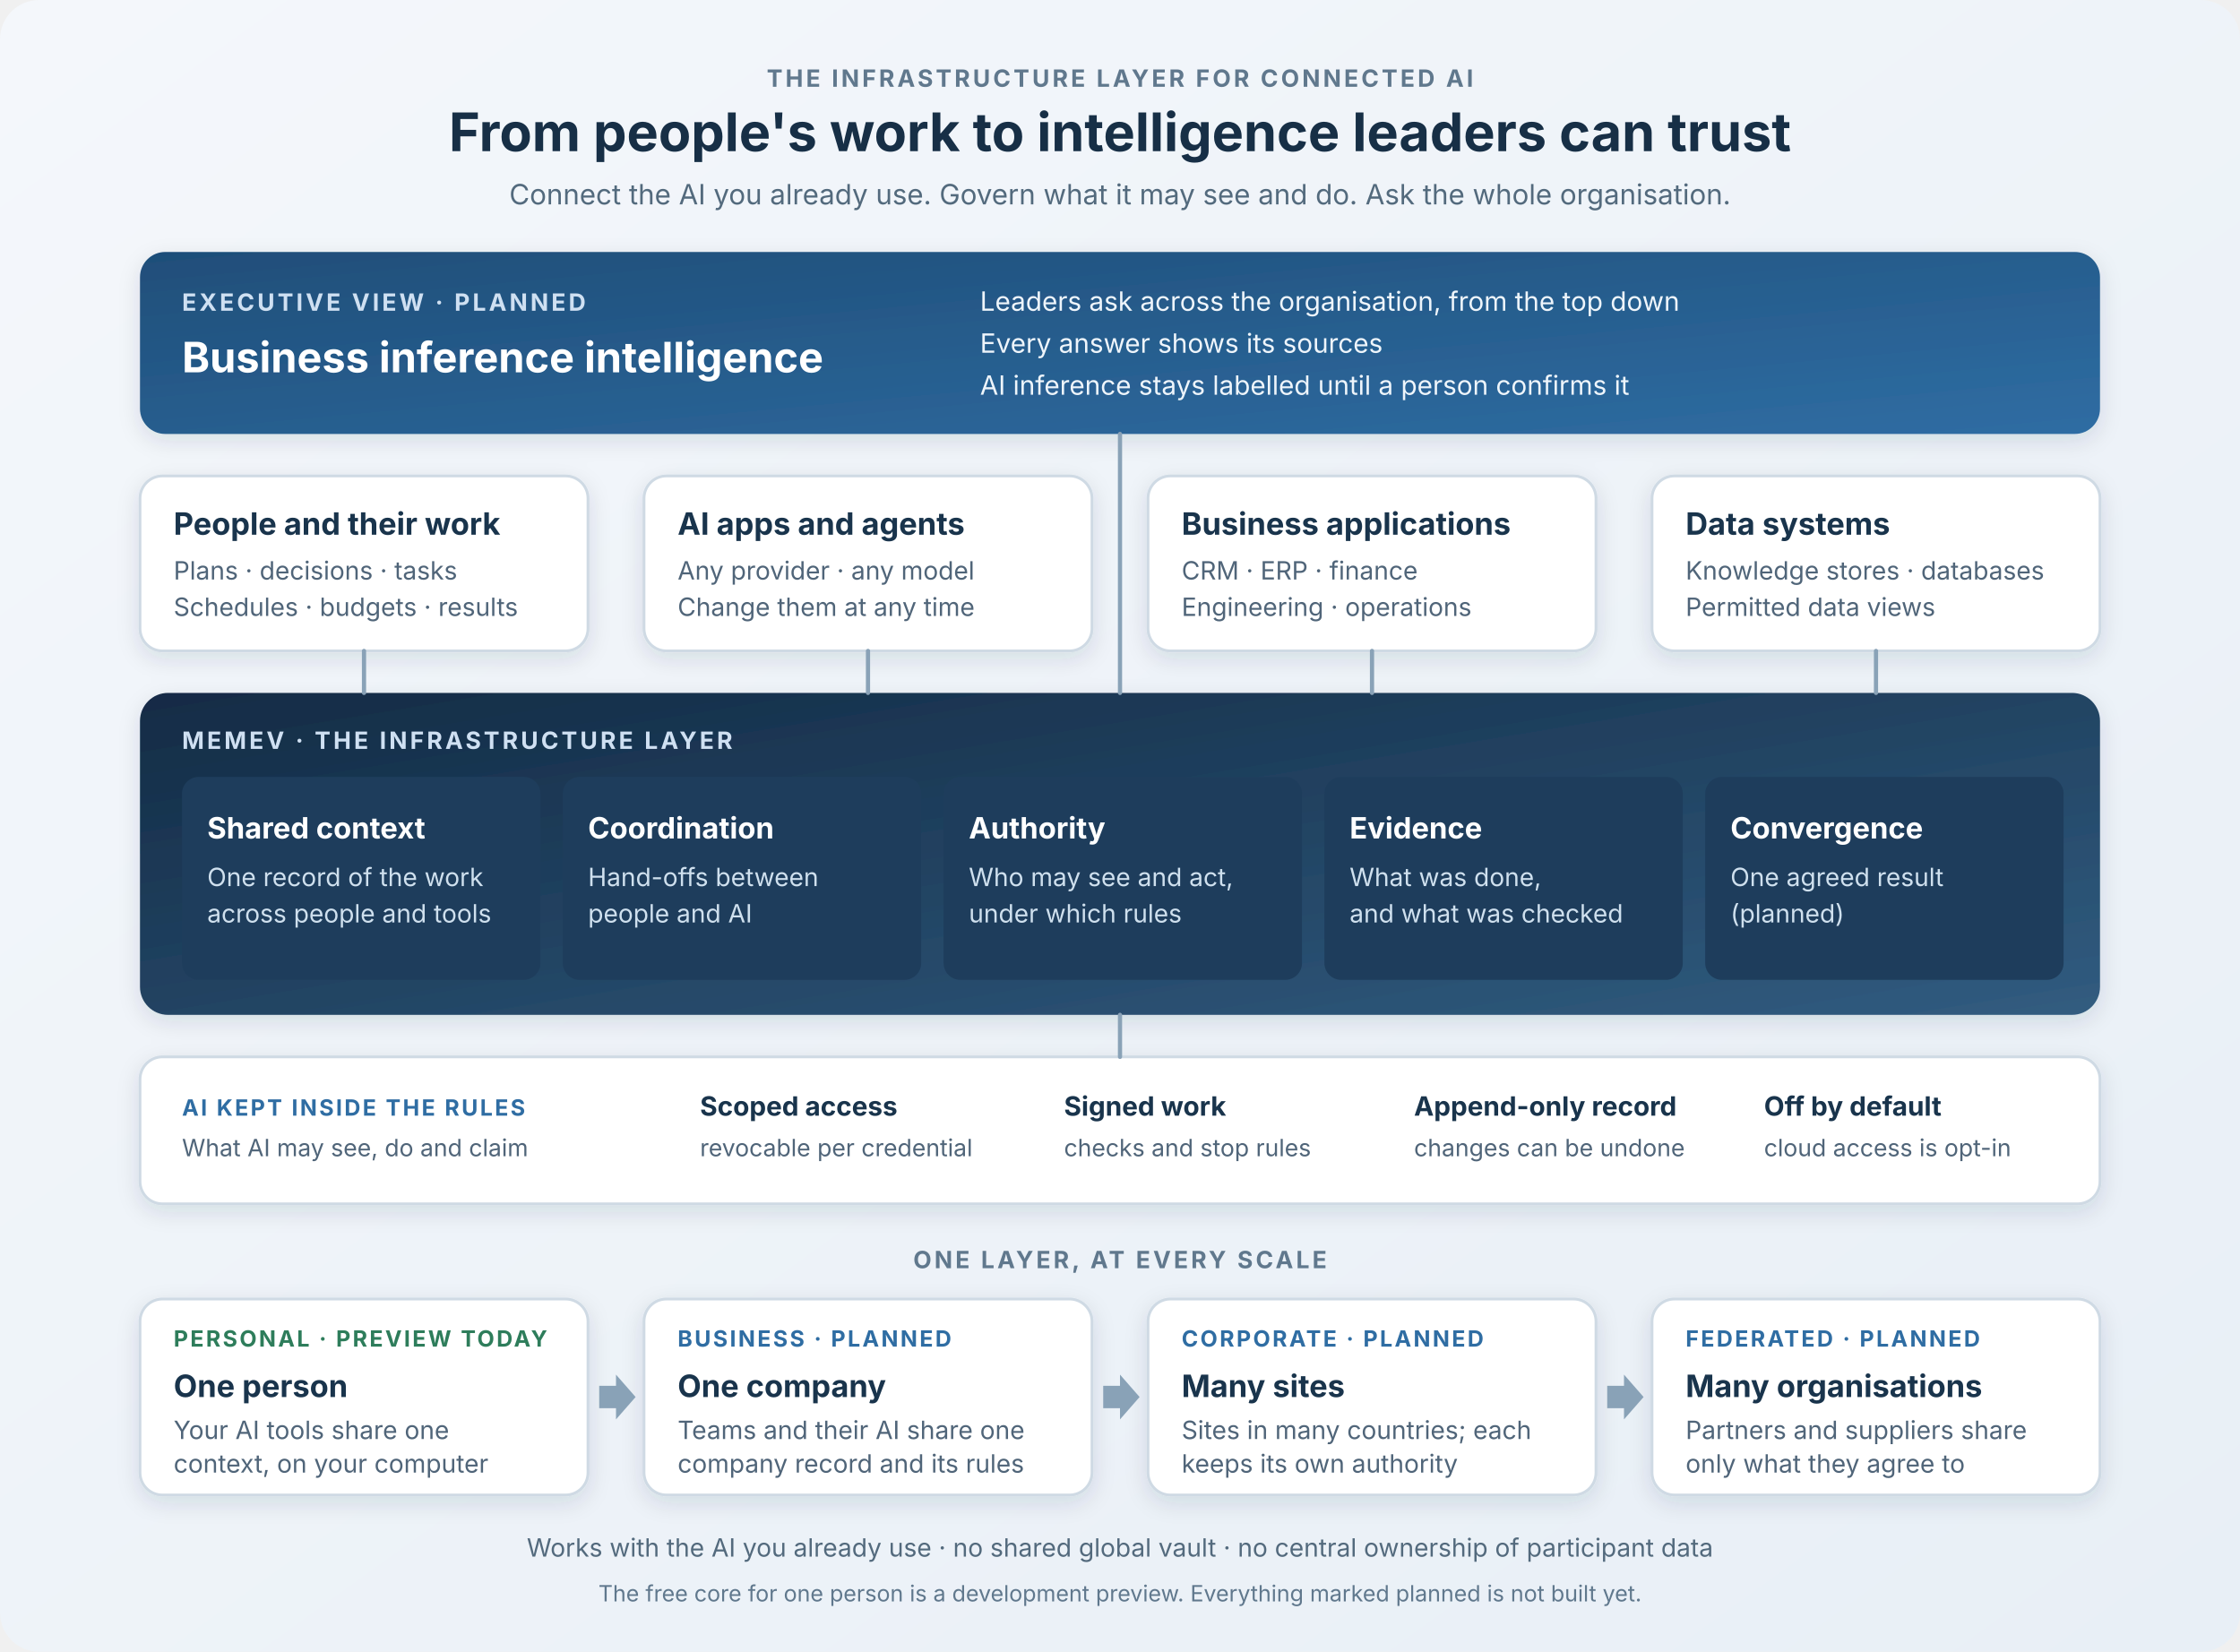
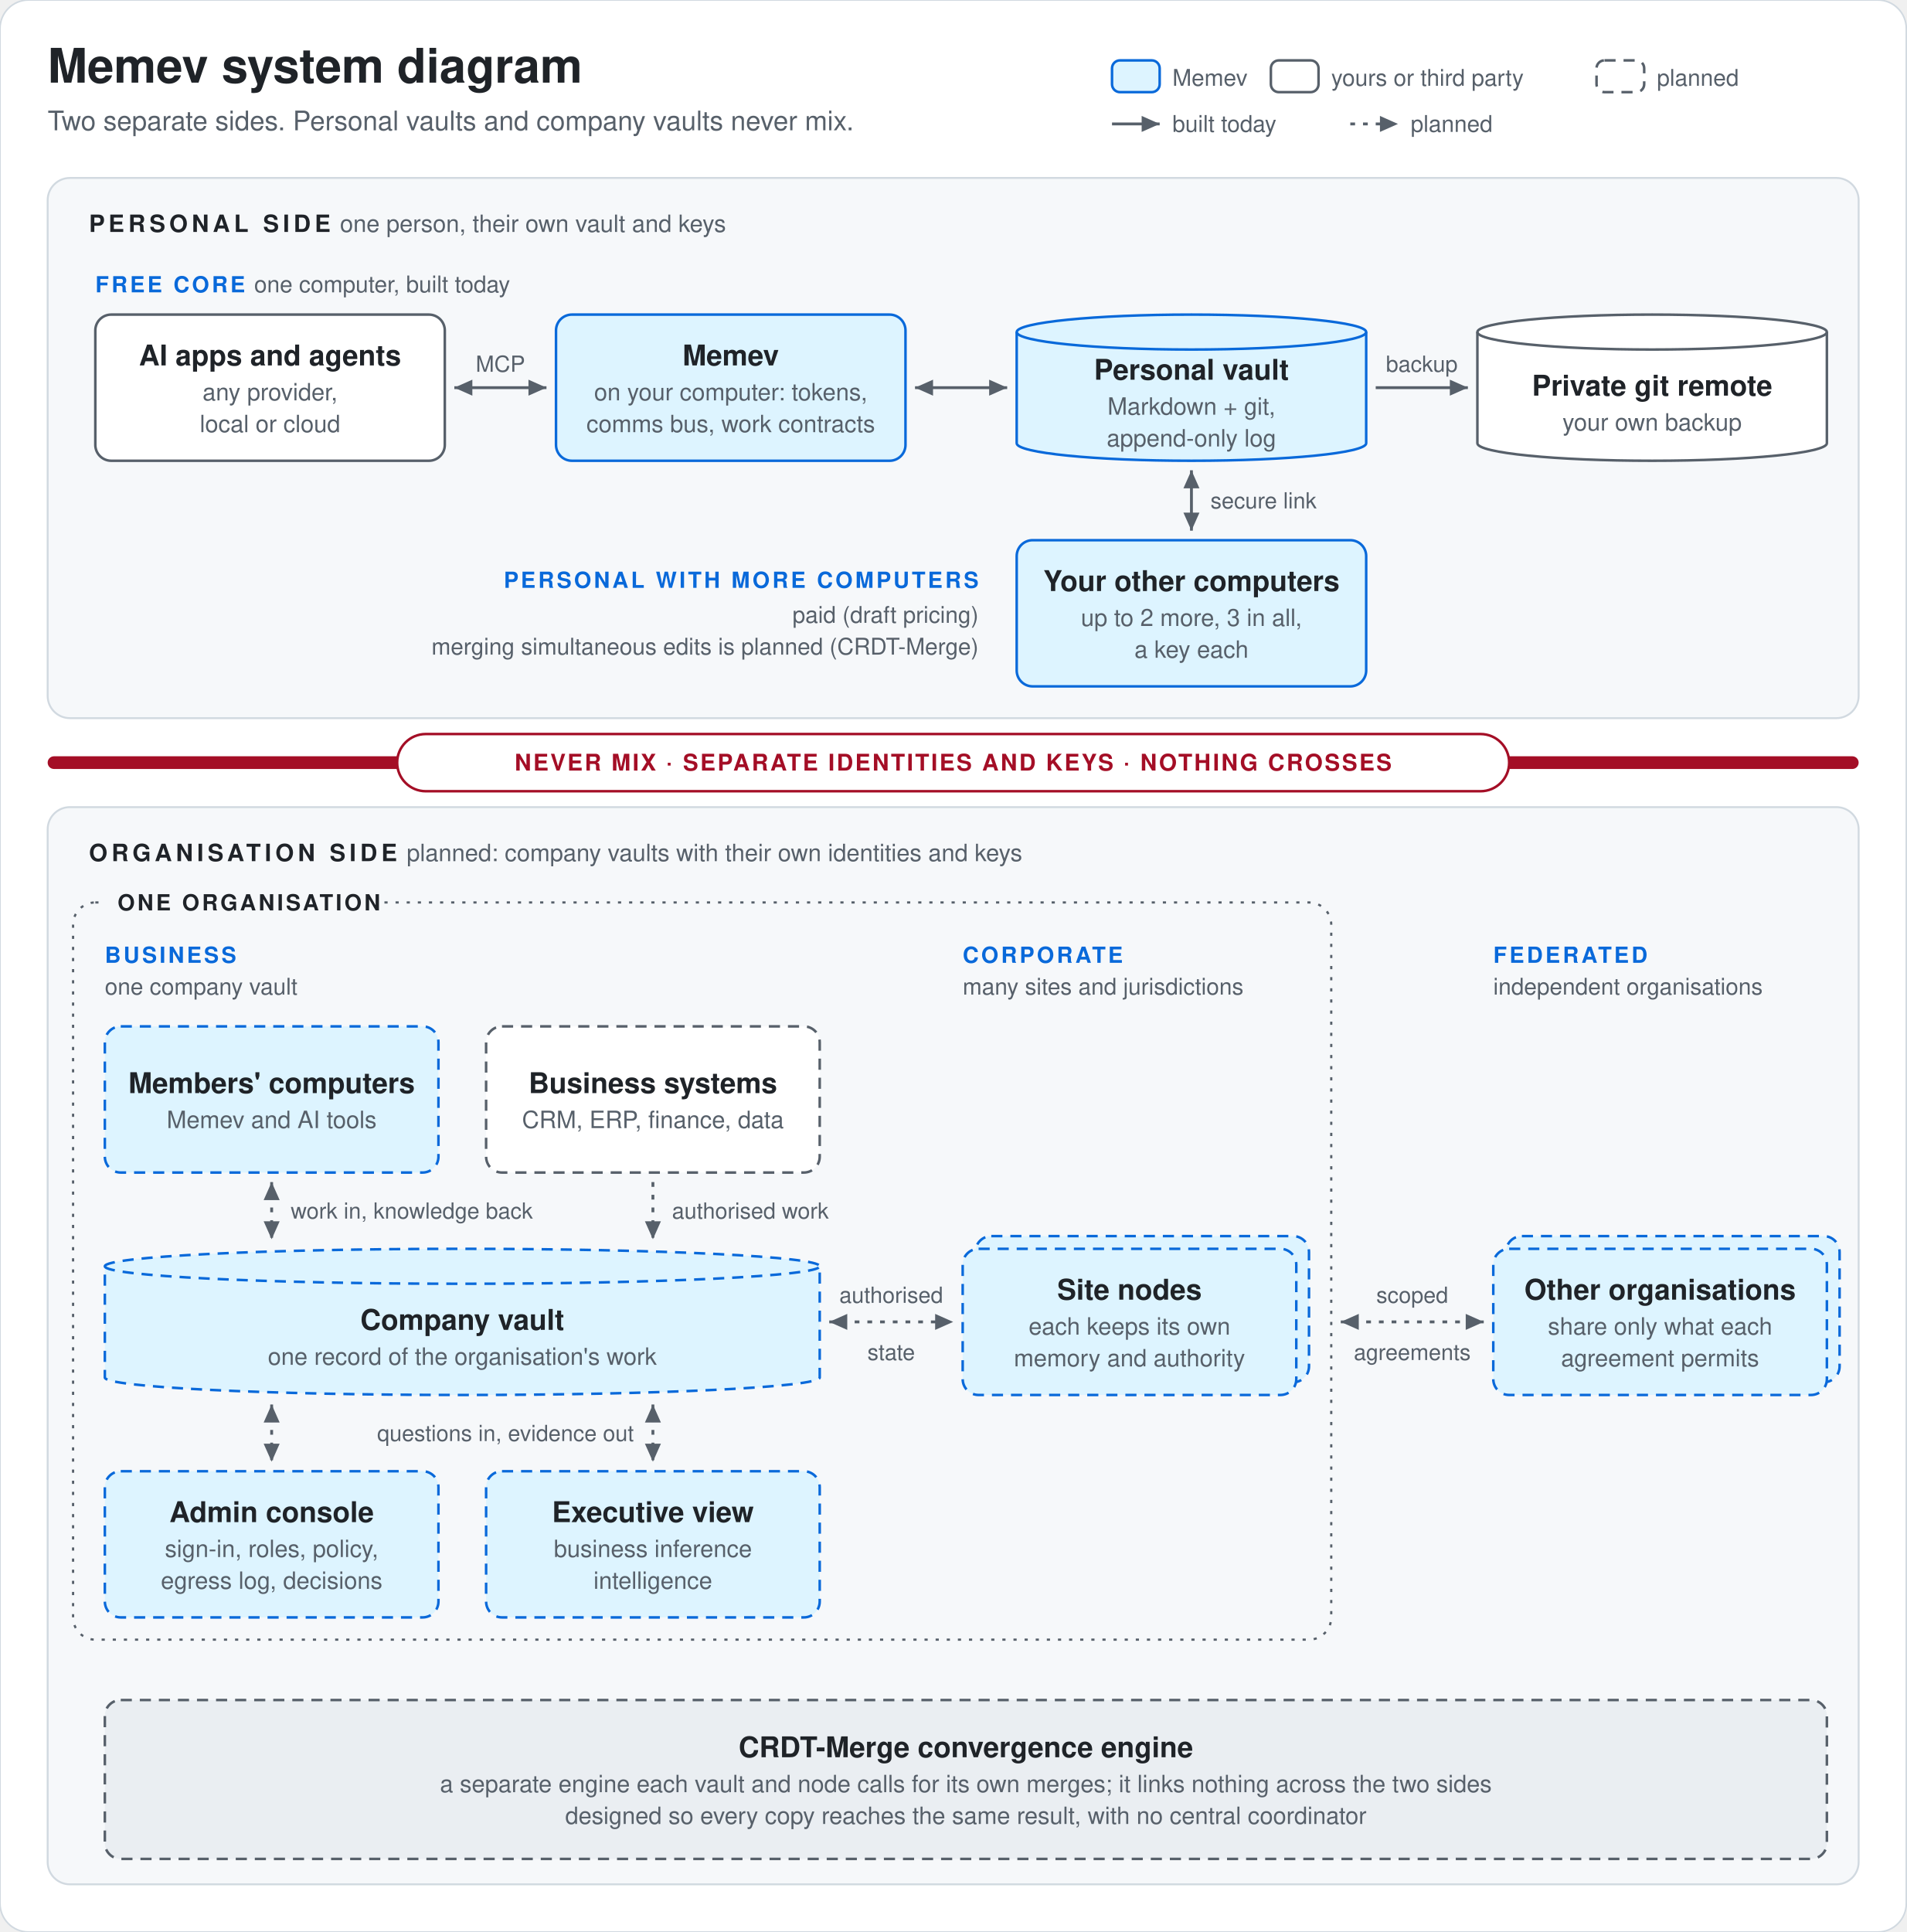
- <svg xmlns="http://www.w3.org/2000/svg" width="1600" height="1180" viewBox="0 0 1600 1180" role="img" aria-labelledby="title desc">
+ <svg xmlns="http://www.w3.org/2000/svg" width="1200" height="1216" viewBox="0 0 1200 1216" role="img" aria-labelledby="title desc">
  <defs>
-     <linearGradient id="bg" x1="0" y1="0" x2="1" y2="1">
-       <stop offset="0" stop-color="#f4f7fb" />
-       <stop offset="1" stop-color="#e8eff6" />
-     </linearGradient>
-     <linearGradient id="core" x1="0" y1="0" x2="1" y2="1">
-       <stop offset="0" stop-color="#132b45" />
-       <stop offset="1" stop-color="#315c80" />
-     </linearGradient>
-     <linearGradient id="exec" x1="0" y1="0" x2="1" y2="1">
-       <stop offset="0" stop-color="#1f4e79" />
-       <stop offset="1" stop-color="#2f6da3" />
-     </linearGradient>
-     <filter id="shadow" x="-20%" y="-20%" width="140%" height="140%">
-       <feDropShadow dx="0" dy="5" stdDeviation="8" flood-color="#18344d" flood-opacity=".12" />
-     </filter>
+     <marker id="a" viewBox="0 0 10 10" refX="9" refY="5" markerWidth="7" markerHeight="7" orient="auto-start-reverse">
+       <path d="M0 1 L9 5 L0 9 z" fill="#57606a" />
+     </marker>
    <style>
-  .h{font:700 38px system-ui,-apple-system,Segoe UI,sans-serif;fill:#172f46}.sub{font:20px system-ui,-apple-system,Segoe UI,sans-serif;fill:#536a7d}
-  .ct{font:700 22px system-ui,-apple-system,Segoe UI,sans-serif;fill:#19344c}.body{font:18px system-ui,-apple-system,Segoe UI,sans-serif;fill:#506579}
-  .eyebrow{font:700 17px system-ui,-apple-system,Segoe UI,sans-serif;letter-spacing:2px;fill:#60788d}
-  .tag{font:700 16px system-ui,-apple-system,Segoe UI,sans-serif;letter-spacing:1.5px;fill:#2f6da3}.tagnow{font:700 16px system-ui,-apple-system,Segoe UI,sans-serif;letter-spacing:1.5px;fill:#2e7d5b}
-  .wlabel{font:700 17px system-ui,-apple-system,Segoe UI,sans-serif;letter-spacing:2px;fill:#cfe0f2}.wtitle{font:700 30px system-ui,-apple-system,Segoe UI,sans-serif;fill:#fff}.wbody{font:19px system-ui,-apple-system,Segoe UI,sans-serif;fill:#eef5fb}
-  .tt{font:700 21px system-ui,-apple-system,Segoe UI,sans-serif;fill:#fff}.tb{font:18px system-ui,-apple-system,Segoe UI,sans-serif;fill:#cfe0ee}
-  .rt{font:700 19px system-ui,-apple-system,Segoe UI,sans-serif;fill:#19344c}.rb{font:17px system-ui,-apple-system,Segoe UI,sans-serif;fill:#506579}
-  .foot{font:18px system-ui,-apple-system,Segoe UI,sans-serif;fill:#536a7d}.foot2{font:16px system-ui,-apple-system,Segoe UI,sans-serif;fill:#60788d}
-  .card{fill:#fff;stroke:#cfdae4;stroke-width:2}.tile{fill:#1e3d5c}.line{stroke:#89a2b7;stroke-width:3;fill:none;stroke-linecap:round;stroke-linejoin:round}.arrow{fill:#89a2b7}
-  </style>
+ text{font-family:system-ui,-apple-system,"Segoe UI",Helvetica,Arial,sans-serif}
+ .h{font-weight:700;font-size:30px;fill:#1f2328}
+ .sub{font-size:17px;fill:#57606a}
+ .side{font-weight:700;font-size:15px;letter-spacing:2.5px;fill:#1f2328}
+ .sidesub{font-size:15px;fill:#57606a}
+ .tier{font-weight:700;font-size:14px;letter-spacing:1.6px;fill:#0969da}
+ .tiersub{font-size:14.5px;fill:#57606a}
+ .bt{font-weight:650;font-size:18px;fill:#1f2328}
+ .bs{font-size:15px;fill:#57606a}
+ .lab{font-size:14px;fill:#57606a}
+ .leg{font-size:14.5px;fill:#57606a}
+ .wall{font-weight:700;font-size:14.5px;letter-spacing:1.2px;fill:#a40e26}
+ .panel{fill:#f6f8fa;stroke:#d1d9e0;stroke-width:1.2}
+ .memev{fill:#ddf4ff;stroke:#0969da;stroke-width:1.6}
+ .ext{fill:#ffffff;stroke:#57606a;stroke-width:1.6}
+ .engine{fill:#eaeef2;stroke:#57606a;stroke-width:1.6}
+ .planned{stroke-dasharray:7 5}
+ .c{fill:none;stroke:#57606a;stroke-width:1.8}
+ .cp{fill:none;stroke:#57606a;stroke-width:1.8;stroke-dasharray:3 5}
+ </style>
  </defs>
-   <rect width="1600" height="1180" rx="28" fill="url(#bg)" />
-   <text x="800" y="62" text-anchor="middle" class="eyebrow">THE INFRASTRUCTURE LAYER FOR CONNECTED AI</text>
-   <text x="800" y="108" text-anchor="middle" class="h">From people's work to intelligence leaders can trust</text>
-   <text x="800" y="146" text-anchor="middle" class="sub">Connect the AI you already use. Govern what it may see and do. Ask the whole organisation.</text>
-   <g filter="url(#shadow)">
-     <rect x="100" y="180" width="1400" height="130" rx="18" fill="url(#exec)" />
-     <rect class="card" x="100" y="340" width="320" height="125" rx="16" />
-     <rect class="card" x="460" y="340" width="320" height="125" rx="16" />
-     <rect class="card" x="820" y="340" width="320" height="125" rx="16" />
-     <rect class="card" x="1180" y="340" width="320" height="125" rx="16" />
-     <rect x="100" y="495" width="1400" height="230" rx="20" fill="url(#core)" />
-     <rect class="card" x="100" y="755" width="1400" height="105" rx="16" />
-     <rect class="card" x="100" y="928" width="320" height="140" rx="16" />
-     <rect class="card" x="460" y="928" width="320" height="140" rx="16" />
-     <rect class="card" x="820" y="928" width="320" height="140" rx="16" />
-     <rect class="card" x="1180" y="928" width="320" height="140" rx="16" />
-   </g>
-   <g>
-     <text x="130" y="222" class="wlabel">EXECUTIVE VIEW · PLANNED</text>
-     <text x="130" y="266" class="wtitle">Business inference intelligence</text>
-     <text x="700" y="222" class="wbody">Leaders ask across the organisation, from the top down</text>
-     <text x="700" y="252" class="wbody">Every answer shows its sources</text>
-     <text x="700" y="282" class="wbody">AI inference stays labelled until a person confirms it</text>
-   </g>
-   <g class="line">
-     <path d="M800 310 V495" />
-     <path d="M260 465 V495" />
-     <path d="M620 465 V495" />
-     <path d="M980 465 V495" />
-     <path d="M1340 465 V495" />
-     <path d="M800 725 V755" />
-   </g>
-   <g>
-     <text x="124" y="382" class="ct">People and their work</text>
-     <text x="124" y="414" class="body">Plans · decisions · tasks</text>
-     <text x="124" y="440" class="body">Schedules · budgets · results</text>
-     <text x="484" y="382" class="ct">AI apps and agents</text>
-     <text x="484" y="414" class="body">Any provider · any model</text>
-     <text x="484" y="440" class="body">Change them at any time</text>
-     <text x="844" y="382" class="ct">Business applications</text>
-     <text x="844" y="414" class="body">CRM · ERP · finance</text>
-     <text x="844" y="440" class="body">Engineering · operations</text>
-     <text x="1204" y="382" class="ct">Data systems</text>
-     <text x="1204" y="414" class="body">Knowledge stores · databases</text>
-     <text x="1204" y="440" class="body">Permitted data views</text>
-   </g>
-   <text x="130" y="535" class="wlabel">MEMEV · THE INFRASTRUCTURE LAYER</text>
-   <g>
-     <rect class="tile" x="130" y="555" width="256" height="145" rx="12" />
-     <rect class="tile" x="402" y="555" width="256" height="145" rx="12" />
-     <rect class="tile" x="674" y="555" width="256" height="145" rx="12" />
-     <rect class="tile" x="946" y="555" width="256" height="145" rx="12" />
-     <rect class="tile" x="1218" y="555" width="256" height="145" rx="12" />
-     <text x="148" y="599" class="tt">Shared context</text>
-     <text x="148" y="633" class="tb">One record of the work</text>
-     <text x="148" y="659" class="tb">across people and tools</text>
-     <text x="420" y="599" class="tt">Coordination</text>
-     <text x="420" y="633" class="tb">Hand-offs between</text>
-     <text x="420" y="659" class="tb">people and AI</text>
-     <text x="692" y="599" class="tt">Authority</text>
-     <text x="692" y="633" class="tb">Who may see and act,</text>
-     <text x="692" y="659" class="tb">under which rules</text>
-     <text x="964" y="599" class="tt">Evidence</text>
-     <text x="964" y="633" class="tb">What was done,</text>
-     <text x="964" y="659" class="tb">and what was checked</text>
-     <text x="1236" y="599" class="tt">Convergence</text>
-     <text x="1236" y="633" class="tb">One agreed result</text>
-     <text x="1236" y="659" class="tb">(planned)</text>
-   </g>
-   <g>
-     <text x="130" y="797" class="tag">AI KEPT INSIDE THE RULES</text>
-     <text x="130" y="826" class="rb">What AI may see, do and claim</text>
-     <text x="500" y="797" class="rt">Scoped access</text>
-     <text x="500" y="826" class="rb">revocable per credential</text>
-     <text x="760" y="797" class="rt">Signed work</text>
-     <text x="760" y="826" class="rb">checks and stop rules</text>
-     <text x="1010" y="797" class="rt">Append-only record</text>
-     <text x="1010" y="826" class="rb">changes can be undone</text>
-     <text x="1260" y="797" class="rt">Off by default</text>
-     <text x="1260" y="826" class="rb">cloud access is opt-in</text>
-   </g>
-   <text x="800" y="906" text-anchor="middle" class="eyebrow">ONE LAYER, AT EVERY SCALE</text>
-   <g>
-     <text x="124" y="962" class="tagnow">PERSONAL · PREVIEW TODAY</text>
-     <text x="124" y="998" class="ct">One person</text>
-     <text x="124" y="1028" class="body">Your AI tools share one</text>
-     <text x="124" y="1052" class="body">context, on your computer</text>
-     <text x="484" y="962" class="tag">BUSINESS · PLANNED</text>
-     <text x="484" y="998" class="ct">One company</text>
-     <text x="484" y="1028" class="body">Teams and their AI share one</text>
-     <text x="484" y="1052" class="body">company record and its rules</text>
-     <text x="844" y="962" class="tag">CORPORATE · PLANNED</text>
-     <text x="844" y="998" class="ct">Many sites</text>
-     <text x="844" y="1028" class="body">Sites in many countries; each</text>
-     <text x="844" y="1052" class="body">keeps its own authority</text>
-     <text x="1204" y="962" class="tag">FEDERATED · PLANNED</text>
-     <text x="1204" y="998" class="ct">Many organisations</text>
-     <text x="1204" y="1028" class="body">Partners and suppliers share</text>
-     <text x="1204" y="1052" class="body">only what they agree to</text>
-   </g>
-   <g class="arrow">
-     <path d="M428 990 h12 v-8 l14 16 l-14 16 v-8 h-12 z" />
-     <path d="M788 990 h12 v-8 l14 16 l-14 16 v-8 h-12 z" />
-     <path d="M1148 990 h12 v-8 l14 16 l-14 16 v-8 h-12 z" />
-   </g>
-   <text x="800" y="1112" text-anchor="middle" class="foot">Works with the AI you already use · no shared global vault · no central ownership of participant data</text>
-   <text x="800" y="1144" text-anchor="middle" class="foot2">The free core for one person is a development preview. Everything marked planned is not built yet.</text>
+   <rect width="1200" height="1216" rx="18" fill="#ffffff" stroke="#d1d9e0" />
+   <text x="30" y="52" class="h">Memev system diagram</text>
+   <text x="30" y="82" class="sub">Two separate sides. Personal vaults and company vaults never mix.</text>
+   <rect class="memev" x="700" y="38" width="30" height="20" rx="5" />
+   <text x="738" y="54" class="leg">Memev</text>
+   <rect class="ext" x="800" y="38" width="30" height="20" rx="5" />
+   <text x="838" y="54" class="leg">yours or third party</text>
+   <rect class="ext planned" x="1005" y="38" width="30" height="20" rx="5" />
+   <text x="1043" y="54" class="leg">planned</text>
+   <path class="c" d="M700 78 H730" marker-end="url(#a)" />
+   <text x="738" y="83" class="leg">built today</text>
+   <path class="cp" d="M850 78 H880" marker-end="url(#a)" />
+   <text x="888" y="83" class="leg">planned</text>
+   <rect class="panel" x="30" y="112" width="1140" height="340" rx="14" />
+   <text x="56" y="146" class="side">PERSONAL SIDE</text>
+   <text x="214" y="146" class="sidesub">one person, their own vault and keys</text>
+   <text x="60" y="184" class="tier">FREE CORE</text>
+   <text x="160" y="184" class="tiersub">one computer, built today</text>
+   <rect class="ext" x="60" y="198" width="220" height="92" rx="10" />
+   <text x="170" y="230" class="bt" text-anchor="middle">AI apps and agents</text>
+   <text x="170" y="252" class="bs" text-anchor="middle">any provider,</text>
+   <text x="170" y="272" class="bs" text-anchor="middle">local or cloud</text>
+   <rect class="memev" x="350" y="198" width="220" height="92" rx="10" />
+   <text x="460" y="230" class="bt" text-anchor="middle">Memev</text>
+   <text x="460" y="252" class="bs" text-anchor="middle">on your computer: tokens,</text>
+   <text x="460" y="272" class="bs" text-anchor="middle">comms bus, work contracts</text>
+   <path class="memev" d="M640 209 a110 11 0 0 1 220 0 v70 a110 11 0 0 1 -220 0 z" />
+   <path class="memev" style="fill:none" d="M640 209 a110 11 0 0 0 220 0" />
+   <text x="750" y="239" class="bt" text-anchor="middle">Personal vault</text>
+   <text x="750" y="261" class="bs" text-anchor="middle">Markdown + git,</text>
+   <text x="750" y="281" class="bs" text-anchor="middle">append-only log</text>
+   <path class="ext" d="M930 209 a110 11 0 0 1 220 0 v70 a110 11 0 0 1 -220 0 z" />
+   <path class="ext" style="fill:none" d="M930 209 a110 11 0 0 0 220 0" />
+   <text x="1040" y="249" class="bt" text-anchor="middle">Private git remote</text>
+   <text x="1040" y="271" class="bs" text-anchor="middle">your own backup</text>
+   <path d="M286 244 H344" class="c" marker-start="url(#a)" marker-end="url(#a)" />
+   <text x="315" y="234" class="lab" text-anchor="middle">MCP</text>
+   <path d="M576 244 H634" class="c" marker-start="url(#a)" marker-end="url(#a)" />
+   <path d="M866 244 H924" class="c" marker-end="url(#a)" />
+   <text x="895" y="234" class="lab" text-anchor="middle">backup</text>
+   <rect class="memev" x="640" y="340" width="220" height="92" rx="10" />
+   <text x="750" y="372" class="bt" text-anchor="middle">Your other computers</text>
+   <text x="750" y="394" class="bs" text-anchor="middle">up to 2 more, 3 in all,</text>
+   <text x="750" y="414" class="bs" text-anchor="middle">a key each</text>
+   <path d="M750 296 V334" class="c" marker-start="url(#a)" marker-end="url(#a)" />
+   <text x="762" y="320" class="lab">secure link</text>
+   <text x="616" y="370" class="tier" text-anchor="end">PERSONAL WITH MORE COMPUTERS</text>
+   <text x="616" y="392" class="tiersub" text-anchor="end">paid (draft pricing)</text>
+   <text x="616" y="412" class="tiersub" text-anchor="end">merging simultaneous edits is planned (CRDT-Merge)</text>
+   <rect x="30" y="476" width="1140" height="8" rx="4" fill="#a40e26" />
+   <rect x="250" y="462" width="700" height="36" rx="18" fill="#ffffff" stroke="#a40e26" stroke-width="1.6" />
+   <text x="600" y="485" class="wall" text-anchor="middle">NEVER MIX · SEPARATE IDENTITIES AND KEYS · NOTHING CROSSES</text>
+   <rect class="panel" x="30" y="508" width="1140" height="678" rx="14" />
+   <text x="56" y="542" class="side">ORGANISATION SIDE</text>
+   <text x="256" y="542" class="sidesub">planned: company vaults with their own identities and keys</text>
+   <rect x="46" y="568" width="792" height="464" rx="14" fill="none" stroke="#57606a" stroke-width="1.4" stroke-dasharray="2 5" />
+   <rect x="64" y="557" width="176" height="22" fill="#f6f8fa" />
+   <text x="74" y="573" class="tier" style="fill:#1f2328">ONE ORGANISATION</text>
+   <text x="66" y="606" class="tier">BUSINESS</text>
+   <text x="66" y="626" class="tiersub">one company vault</text>
+   <text x="606" y="606" class="tier">CORPORATE</text>
+   <text x="606" y="626" class="tiersub">many sites and jurisdictions</text>
+   <text x="940" y="606" class="tier">FEDERATED</text>
+   <text x="940" y="626" class="tiersub">independent organisations</text>
+   <rect class="memev planned" x="66" y="646" width="210" height="92" rx="10" />
+   <text x="171" y="688" class="bt" text-anchor="middle">Members' computers</text>
+   <text x="171" y="710" class="bs" text-anchor="middle">Memev and AI tools</text>
+   <rect class="ext planned" x="306" y="646" width="210" height="92" rx="10" />
+   <text x="411" y="688" class="bt" text-anchor="middle">Business systems</text>
+   <text x="411" y="710" class="bs" text-anchor="middle">CRM, ERP, finance, data</text>
+   <path class="memev planned" d="M66 797 a225 11 0 0 1 450 0 v70 a225 11 0 0 1 -450 0 z" />
+   <path class="memev planned" style="fill:none" d="M66 797 a225 11 0 0 0 450 0" />
+   <text x="291" y="837" class="bt" text-anchor="middle">Company vault</text>
+   <text x="291" y="859" class="bs" text-anchor="middle">one record of the organisation's work</text>
+   <rect class="memev planned" x="66" y="926" width="210" height="92" rx="10" />
+   <text x="171" y="958" class="bt" text-anchor="middle">Admin console</text>
+   <text x="171" y="980" class="bs" text-anchor="middle">sign-in, roles, policy,</text>
+   <text x="171" y="1000" class="bs" text-anchor="middle">egress log, decisions</text>
+   <rect class="memev planned" x="306" y="926" width="210" height="92" rx="10" />
+   <text x="411" y="958" class="bt" text-anchor="middle">Executive view</text>
+   <text x="411" y="980" class="bs" text-anchor="middle">business inference</text>
+   <text x="411" y="1000" class="bs" text-anchor="middle">intelligence</text>
+   <rect class="memev planned" x="614" y="778" width="210" height="92" rx="10" />
+   <rect class="memev planned" x="606" y="786" width="210" height="92" rx="10" />
+   <text x="711" y="818" class="bt" text-anchor="middle">Site nodes</text>
+   <text x="711" y="840" class="bs" text-anchor="middle">each keeps its own</text>
+   <text x="711" y="860" class="bs" text-anchor="middle">memory and authority</text>
+   <rect class="memev planned" x="948" y="778" width="210" height="92" rx="10" />
+   <rect class="memev planned" x="940" y="786" width="210" height="92" rx="10" />
+   <text x="1045" y="818" class="bt" text-anchor="middle">Other organisations</text>
+   <text x="1045" y="840" class="bs" text-anchor="middle">share only what each</text>
+   <text x="1045" y="860" class="bs" text-anchor="middle">agreement permits</text>
+   <path d="M171 744 V780" class="cp" marker-start="url(#a)" marker-end="url(#a)" />
+   <text x="183" y="767" class="lab">work in, knowledge back</text>
+   <path d="M411 744 V780" class="cp" marker-end="url(#a)" />
+   <text x="423" y="767" class="lab">authorised work</text>
+   <path d="M171 884 V920" class="cp" marker-start="url(#a)" marker-end="url(#a)" />
+   <path d="M411 884 V920" class="cp" marker-start="url(#a)" marker-end="url(#a)" />
+   <text x="399" y="907" class="lab" text-anchor="end">questions in, evidence out</text>
+   <path d="M522 832 H600" class="cp" marker-start="url(#a)" marker-end="url(#a)" />
+   <text x="561" y="820" class="lab" text-anchor="middle">authorised</text>
+   <text x="561" y="856" class="lab" text-anchor="middle">state</text>
+   <path d="M844 832 H934" class="cp" marker-start="url(#a)" marker-end="url(#a)" />
+   <text x="889" y="820" class="lab" text-anchor="middle">scoped</text>
+   <text x="889" y="856" class="lab" text-anchor="middle">agreements</text>
+   <rect class="engine planned" x="66" y="1070" width="1084" height="100" rx="10" />
+   <text x="608" y="1106" class="bt" text-anchor="middle">CRDT-Merge convergence engine</text>
+   <text x="608" y="1128" class="bs" text-anchor="middle">a separate engine each vault and node calls for its own merges; it links nothing across the two sides</text>
+   <text x="608" y="1148" class="bs" text-anchor="middle">designed so every copy reaches the same result, with no central coordinator</text>
</svg>
